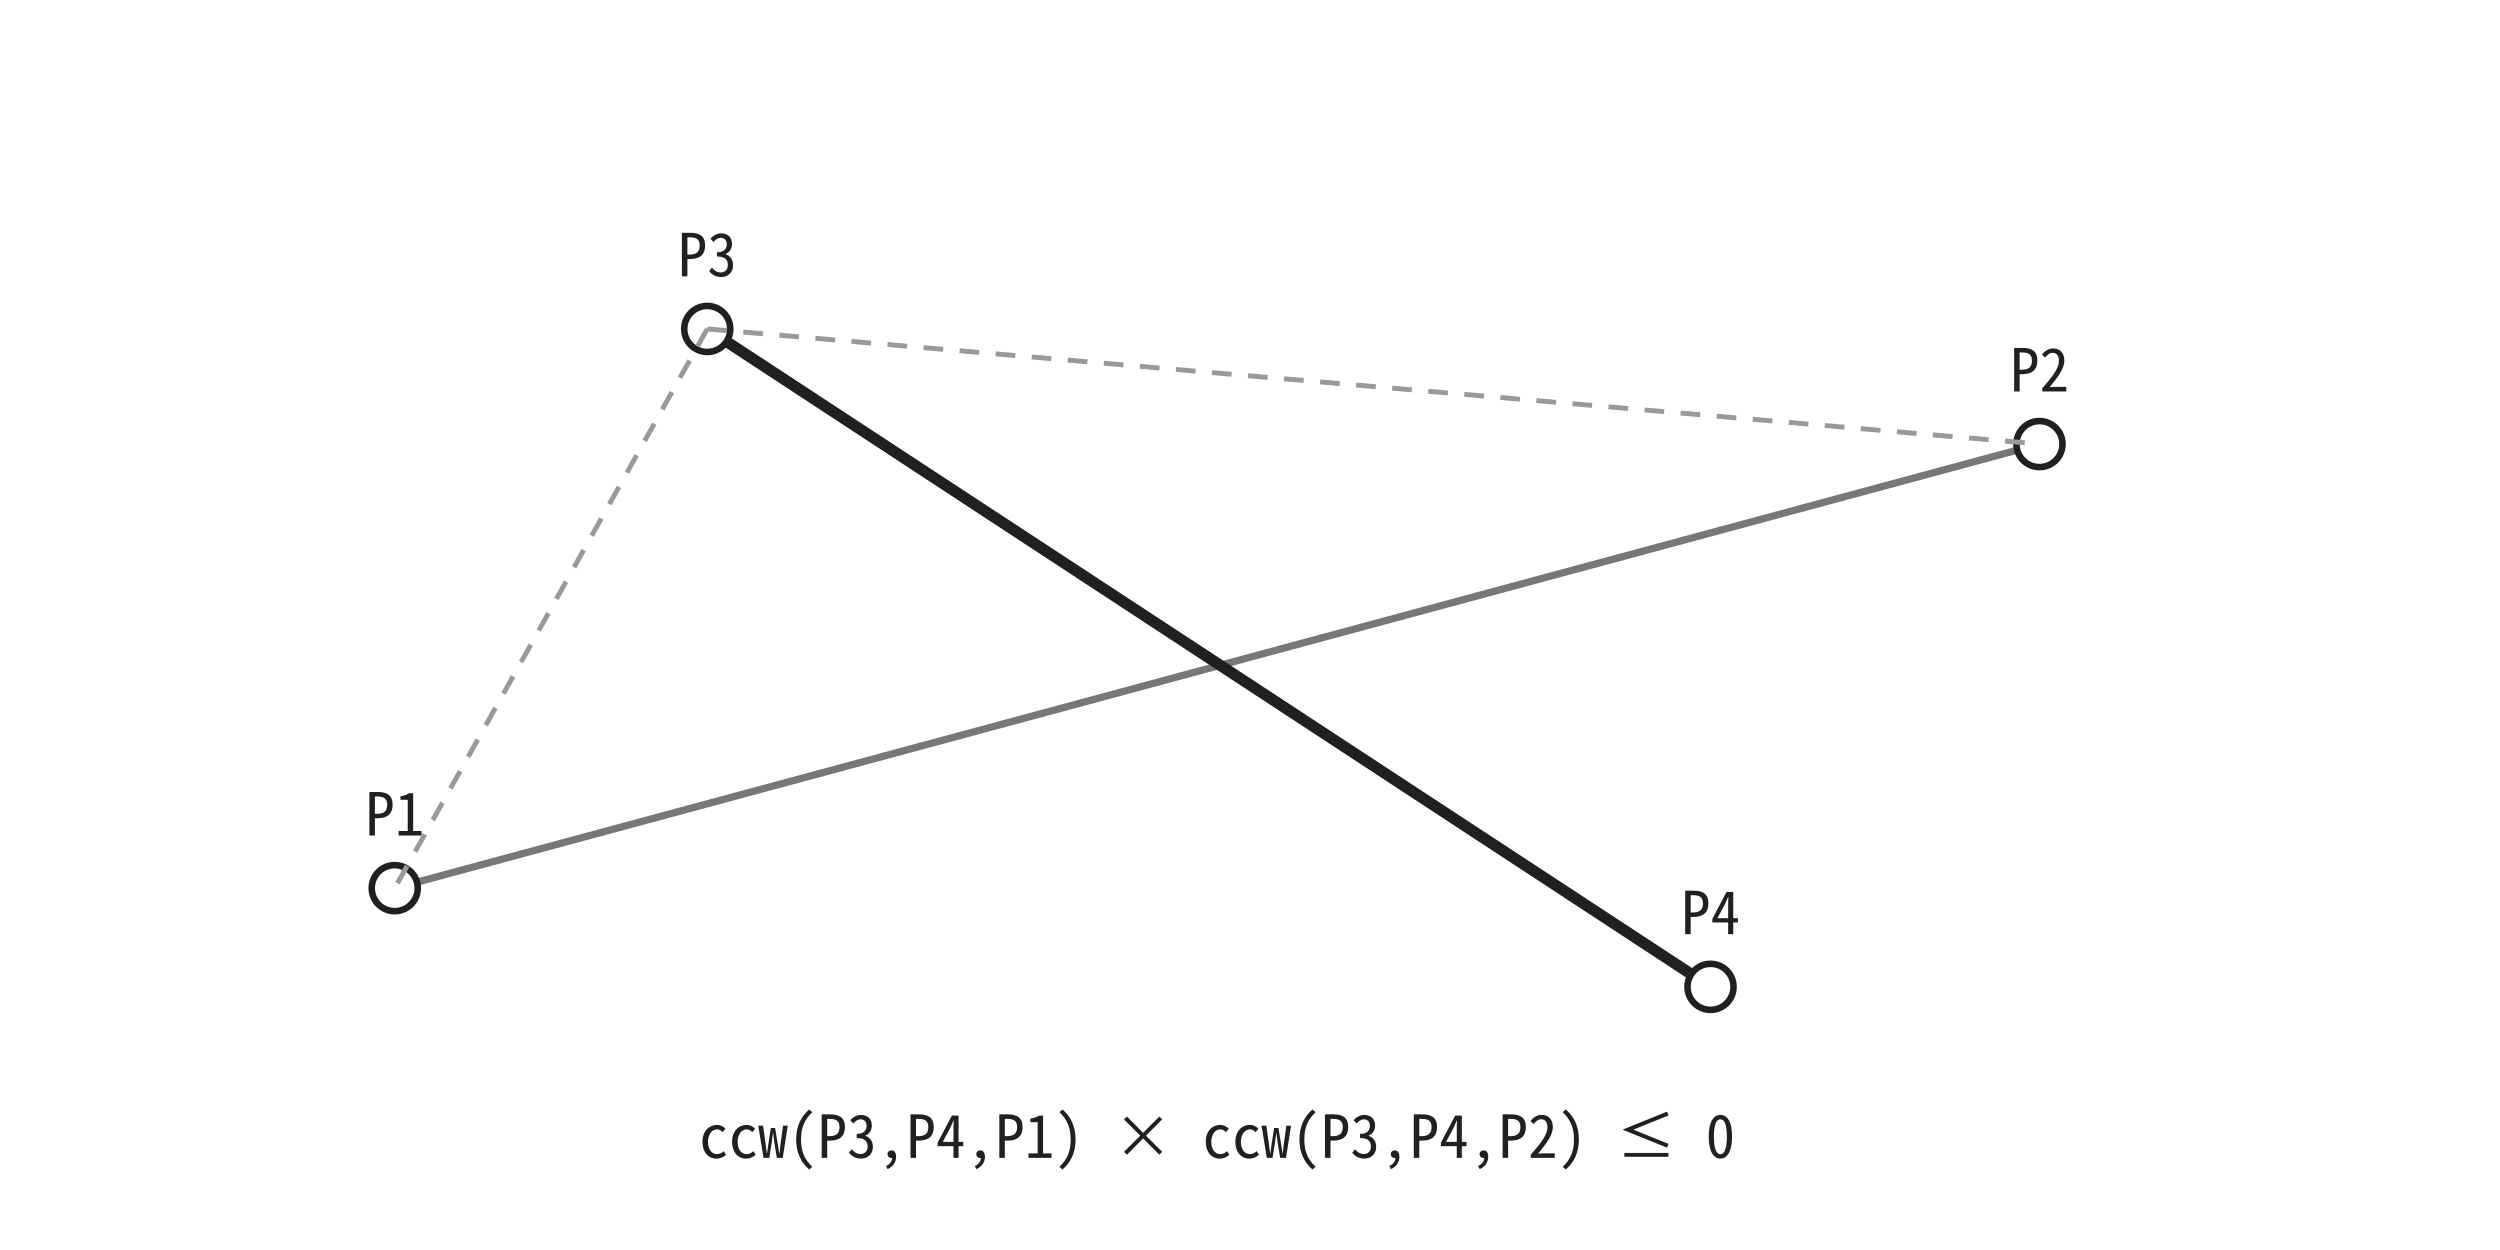
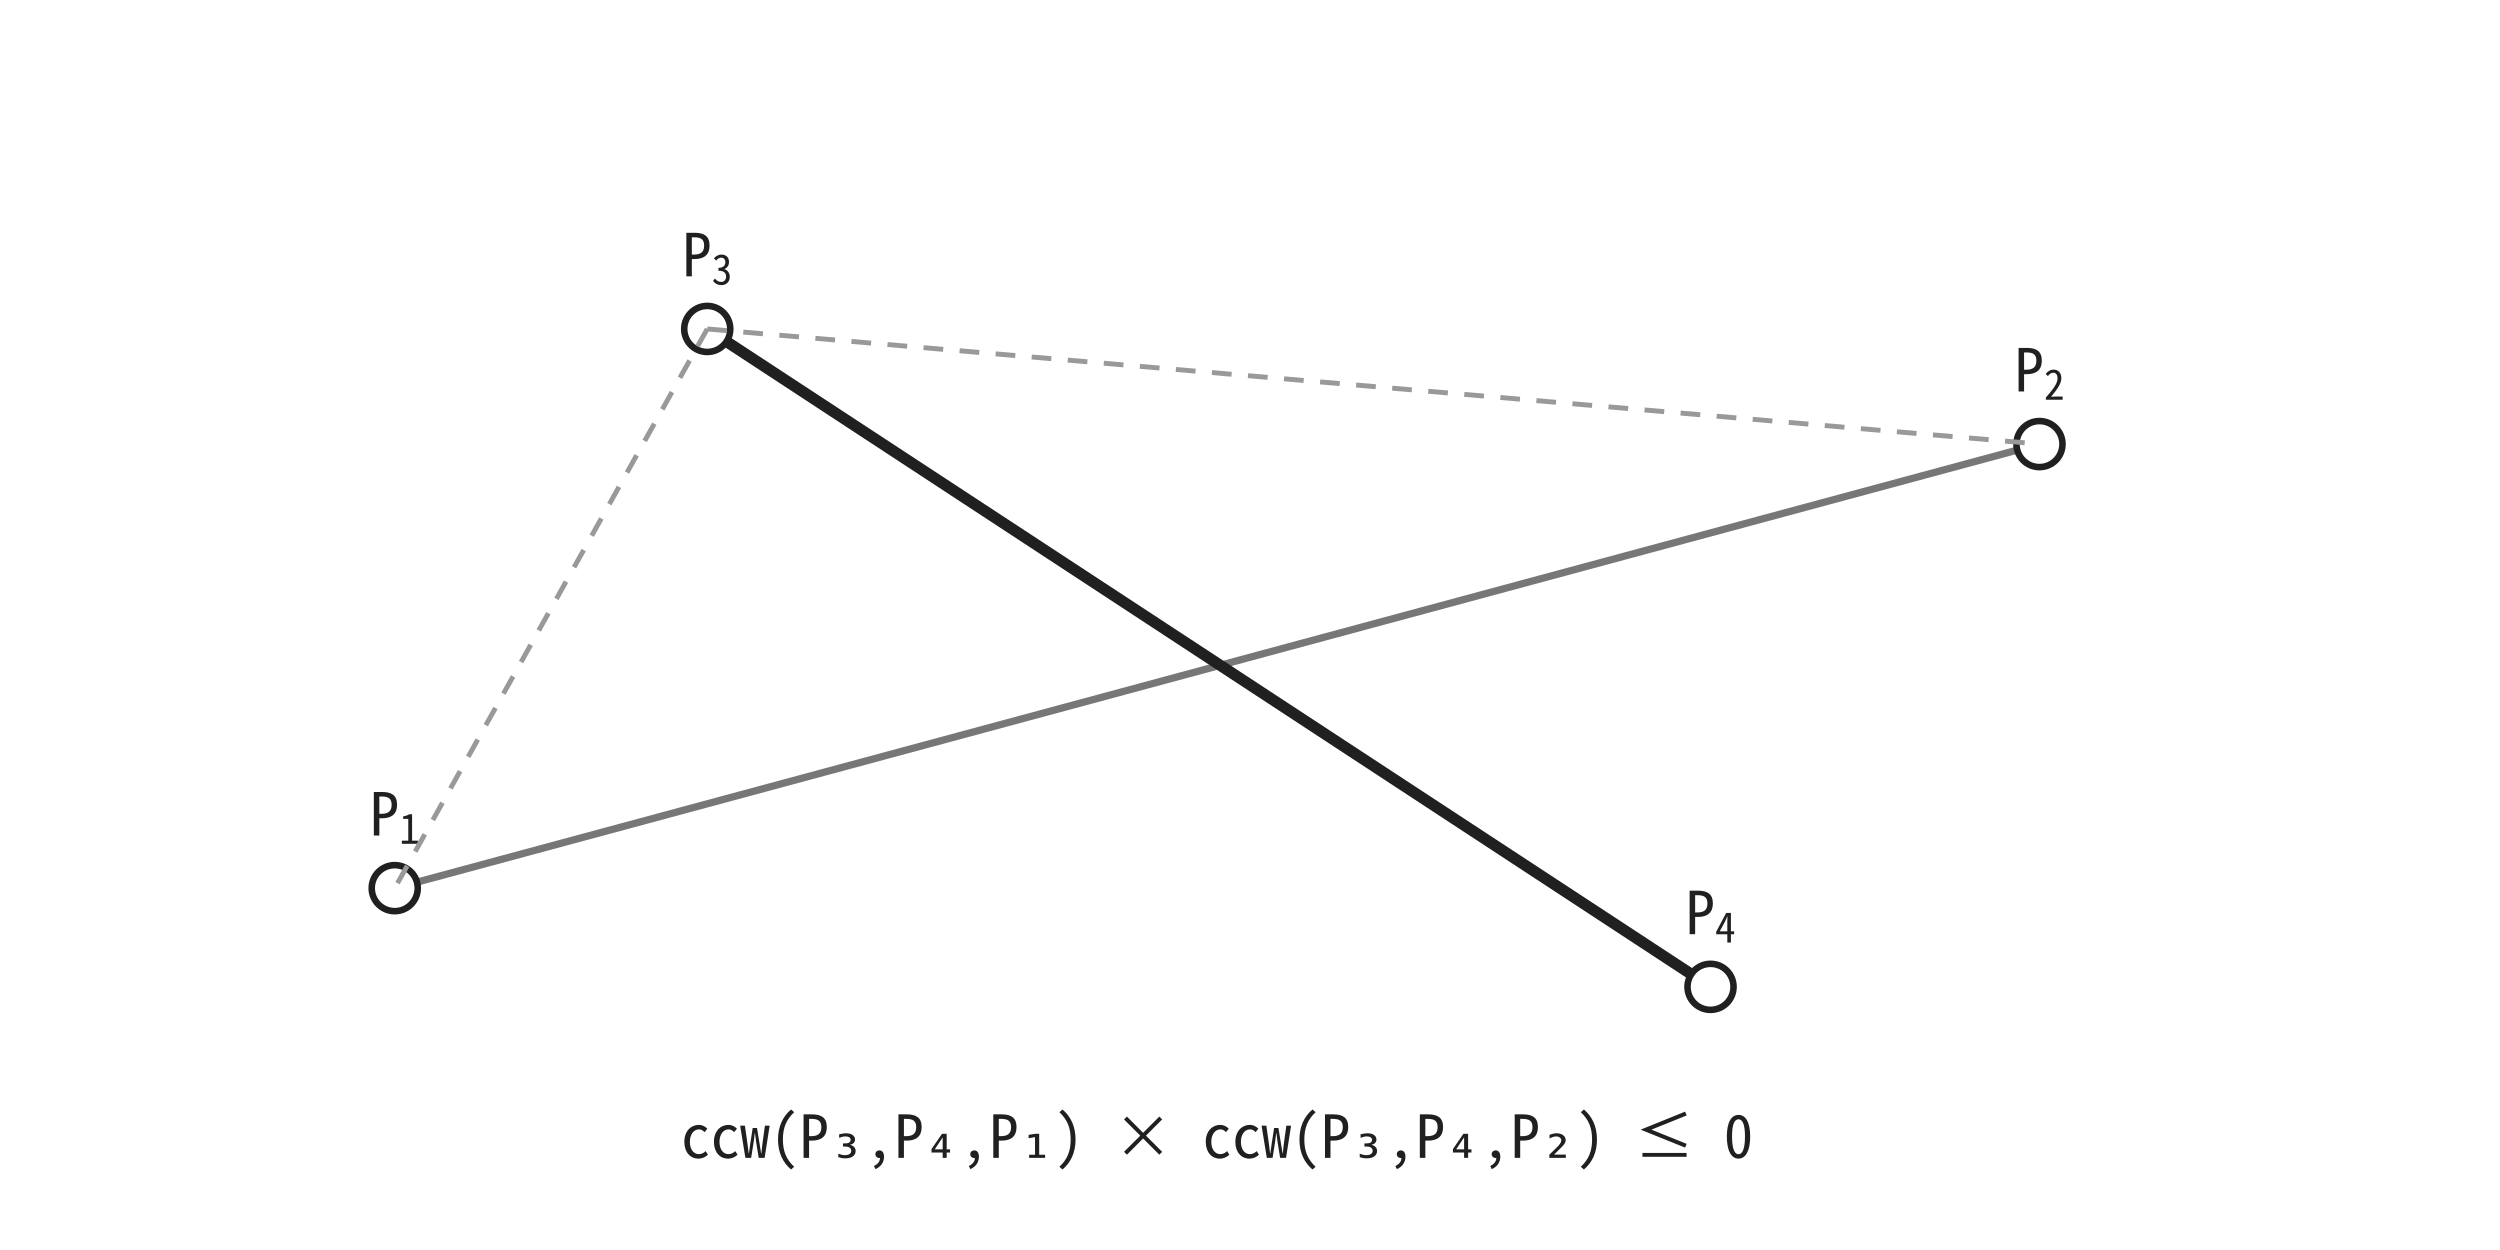
<svg xmlns="http://www.w3.org/2000/svg" width="760" height="380" viewBox="0 0 760 380">
  <rect width="100%" height="100%" fill="white" />
  <style>
text{font-family:"JetBrains Mono","Consolas","Noto Sans Mono CJK KR",monospace;fill:#202020}
.label{font-size:18px}.small{font-size:14px;fill:#555}.tiny{font-size:13px;fill:#555}
.point{fill:white;stroke:#202020;stroke-width:2}
.line{fill:none;stroke:#777;stroke-width:2.2}
.lineHi{fill:none;stroke:#202020;stroke-width:3.4}
.dash{fill:none;stroke:#999;stroke-width:1.5;stroke-dasharray:6 5}
.box{fill:white;stroke:#777;stroke-width:1.2;rx:5}
.boxHi{fill:#eee;stroke:#202020;stroke-width:2;rx:5}
.cell{fill:white;stroke:#777;stroke-width:1.2}.cellHi{fill:#eee;stroke:#202020;stroke-width:2}
.arrow{fill:none;stroke:#202020;stroke-width:1.7;marker-end:url(#arrow)}
</style>
  <defs>
    <marker id="arrow" markerWidth="9" markerHeight="9" refX="7" refY="3" orient="auto">
      <path d="M0,0 L0,6 L8,3 z" fill="#202020" />
    </marker>
  </defs>
  <line x1="120" y1="270" x2="620" y2="135" class="line" />
  <line x1="215" y1="100" x2="520" y2="300" class="lineHi" />
  <circle cx="120" cy="270" r="7" class="point" />
-   <text x="120" y="254" text-anchor="middle" class="label">P1</text>
+   <text x="120" y="254" text-anchor="middle" class="label">P<tspan baseline-shift="sub" font-size="70%">1</tspan>
+   </text>
  <circle cx="620" cy="135" r="7" class="point" />
-   <text x="620" y="119" text-anchor="middle" class="label">P2</text>
+   <text x="620" y="119" text-anchor="middle" class="label">P<tspan baseline-shift="sub" font-size="70%">2</tspan>
+   </text>
  <circle cx="215" cy="100" r="7" class="point" />
-   <text x="215" y="84" text-anchor="middle" class="label">P3</text>
+   <text x="215" y="84" text-anchor="middle" class="label">P<tspan baseline-shift="sub" font-size="70%">3</tspan>
+   </text>
  <circle cx="520" cy="300" r="7" class="point" />
-   <text x="520" y="284" text-anchor="middle" class="label">P4</text>
+   <text x="520" y="284" text-anchor="middle" class="label">P<tspan baseline-shift="sub" font-size="70%">4</tspan>
+   </text>
  <line x1="215" y1="100" x2="120" y2="270" class="dash" />
  <line x1="215" y1="100" x2="620" y2="135" class="dash" />
-   <text x="370.0" y="352.0" text-anchor="middle" class="label">ccw(P3,P4,P1) × ccw(P3,P4,P2) ≤ 0</text>
+   <text x="370.0" y="352.0" text-anchor="middle" class="label">ccw(P₃,P₄,P₁) × ccw(P₃,P₄,P₂) ≤ 0</text>
</svg>
